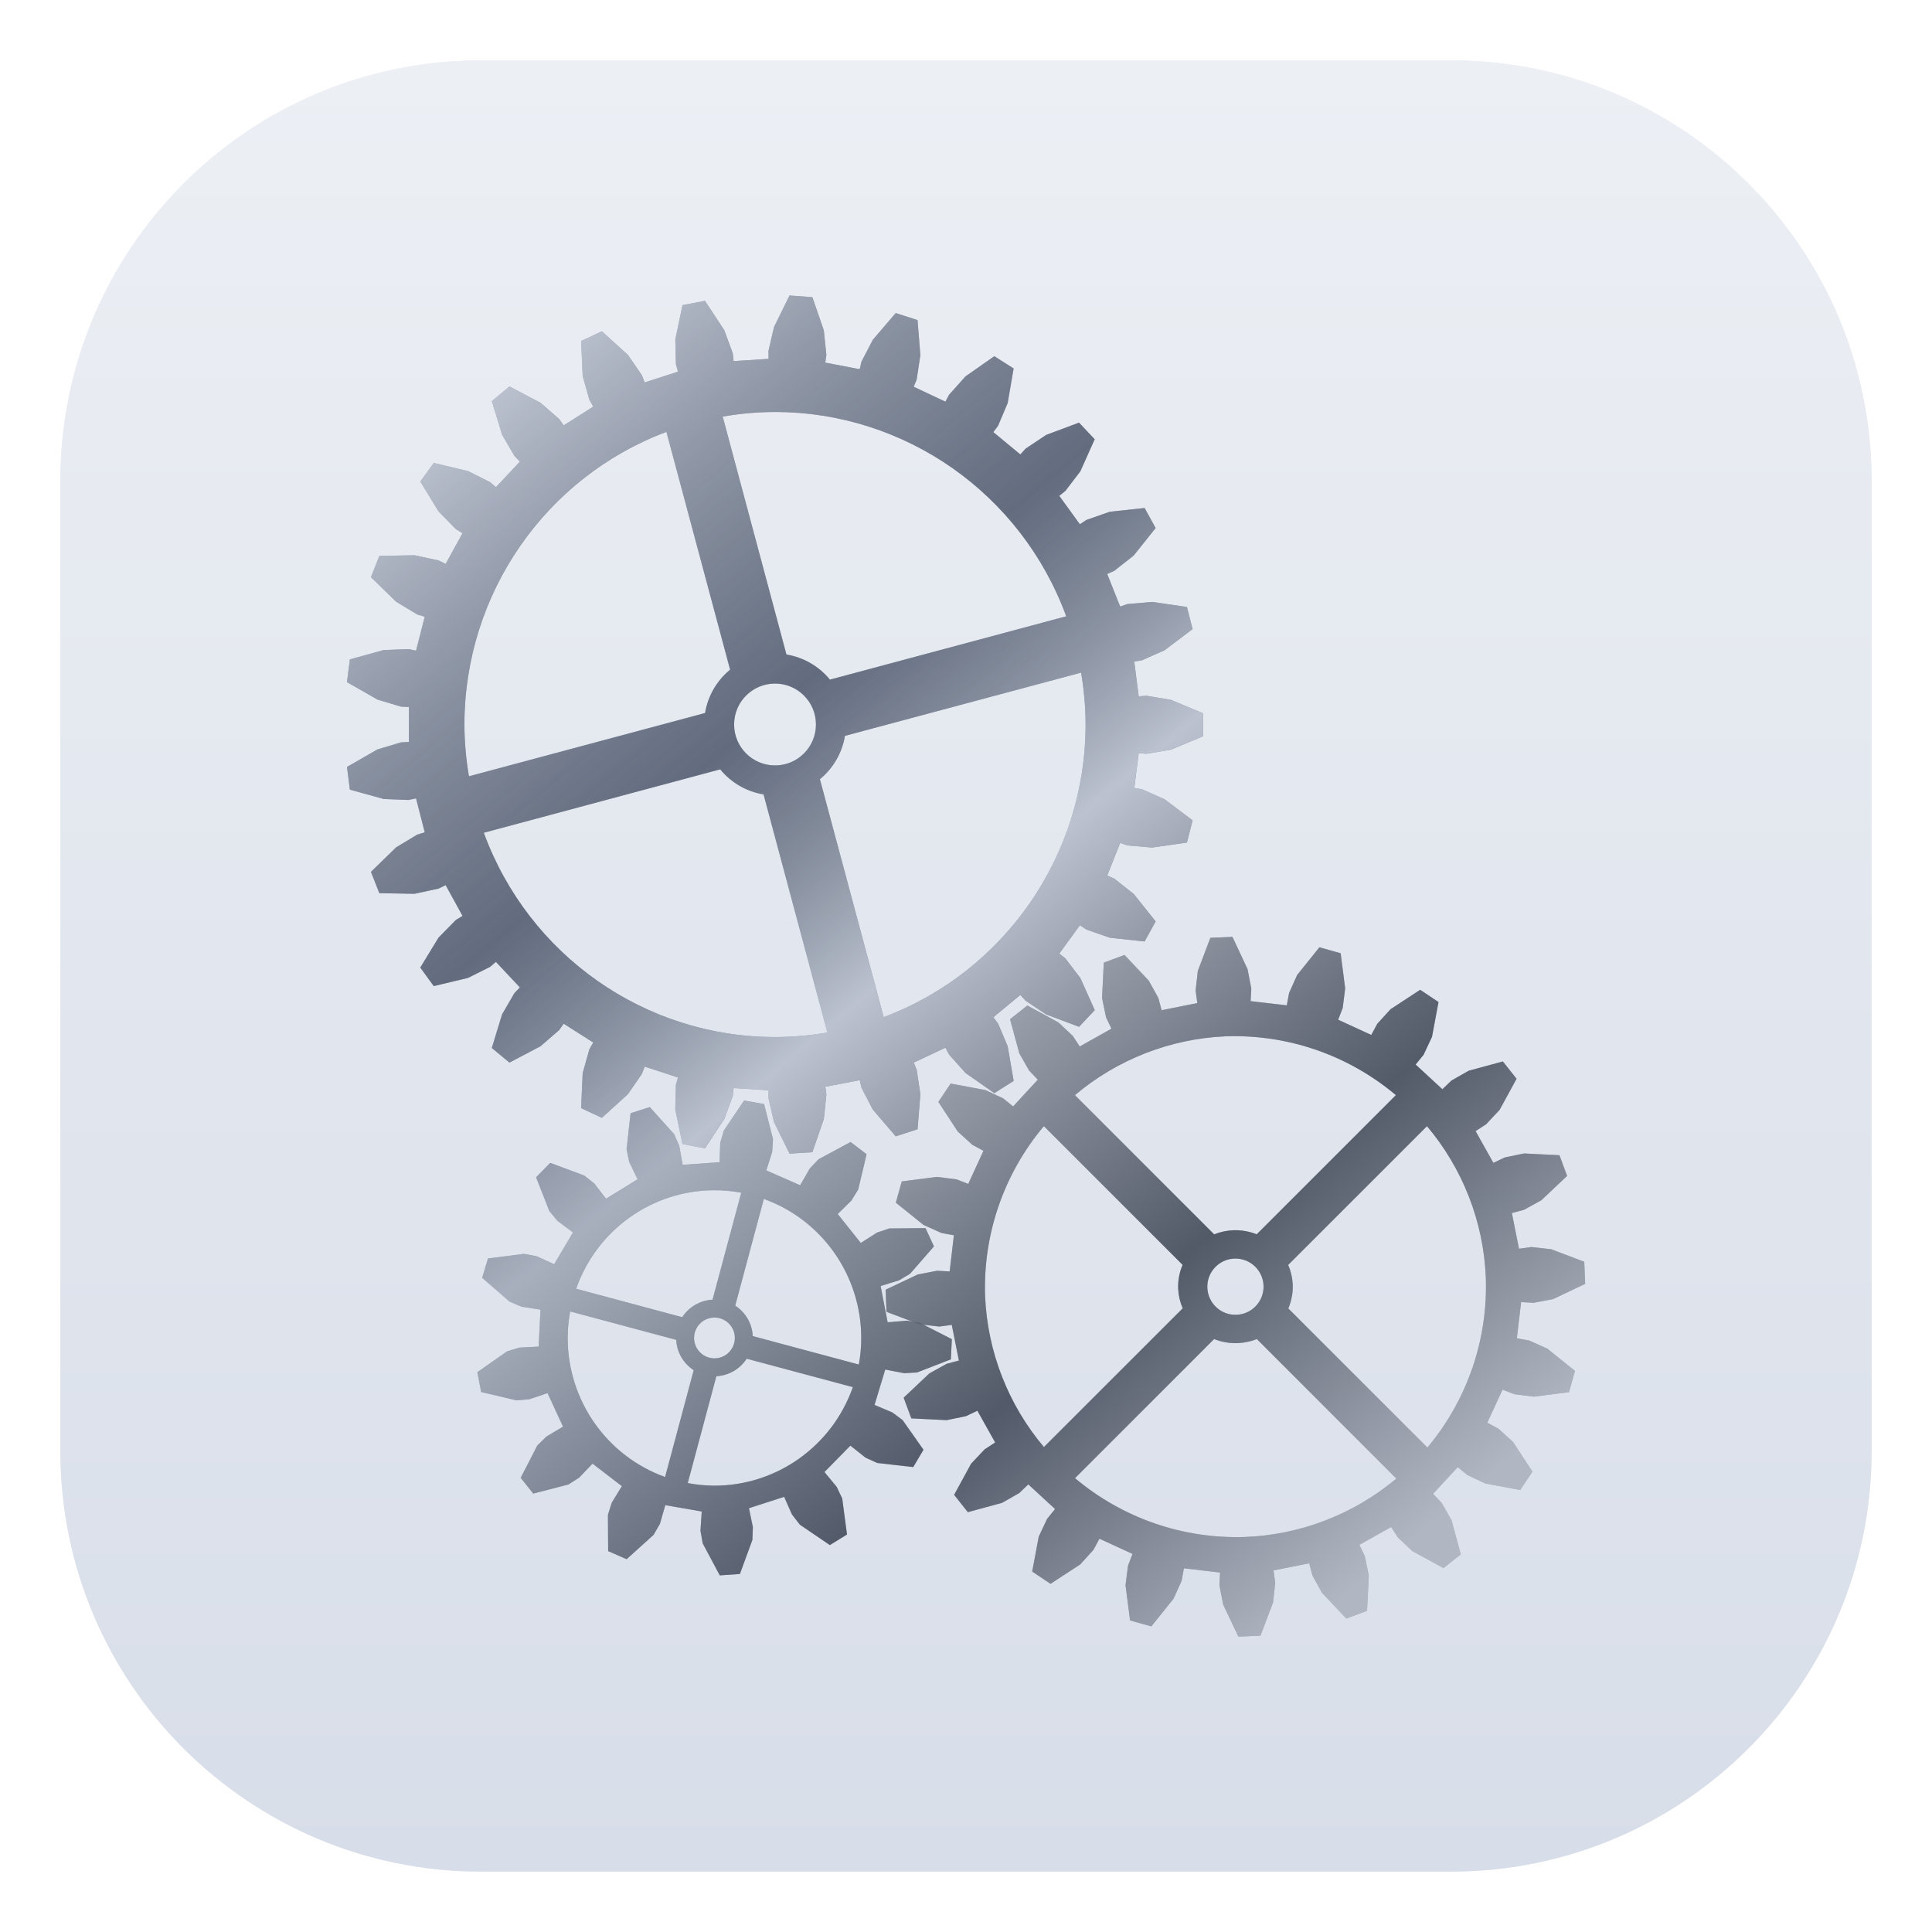
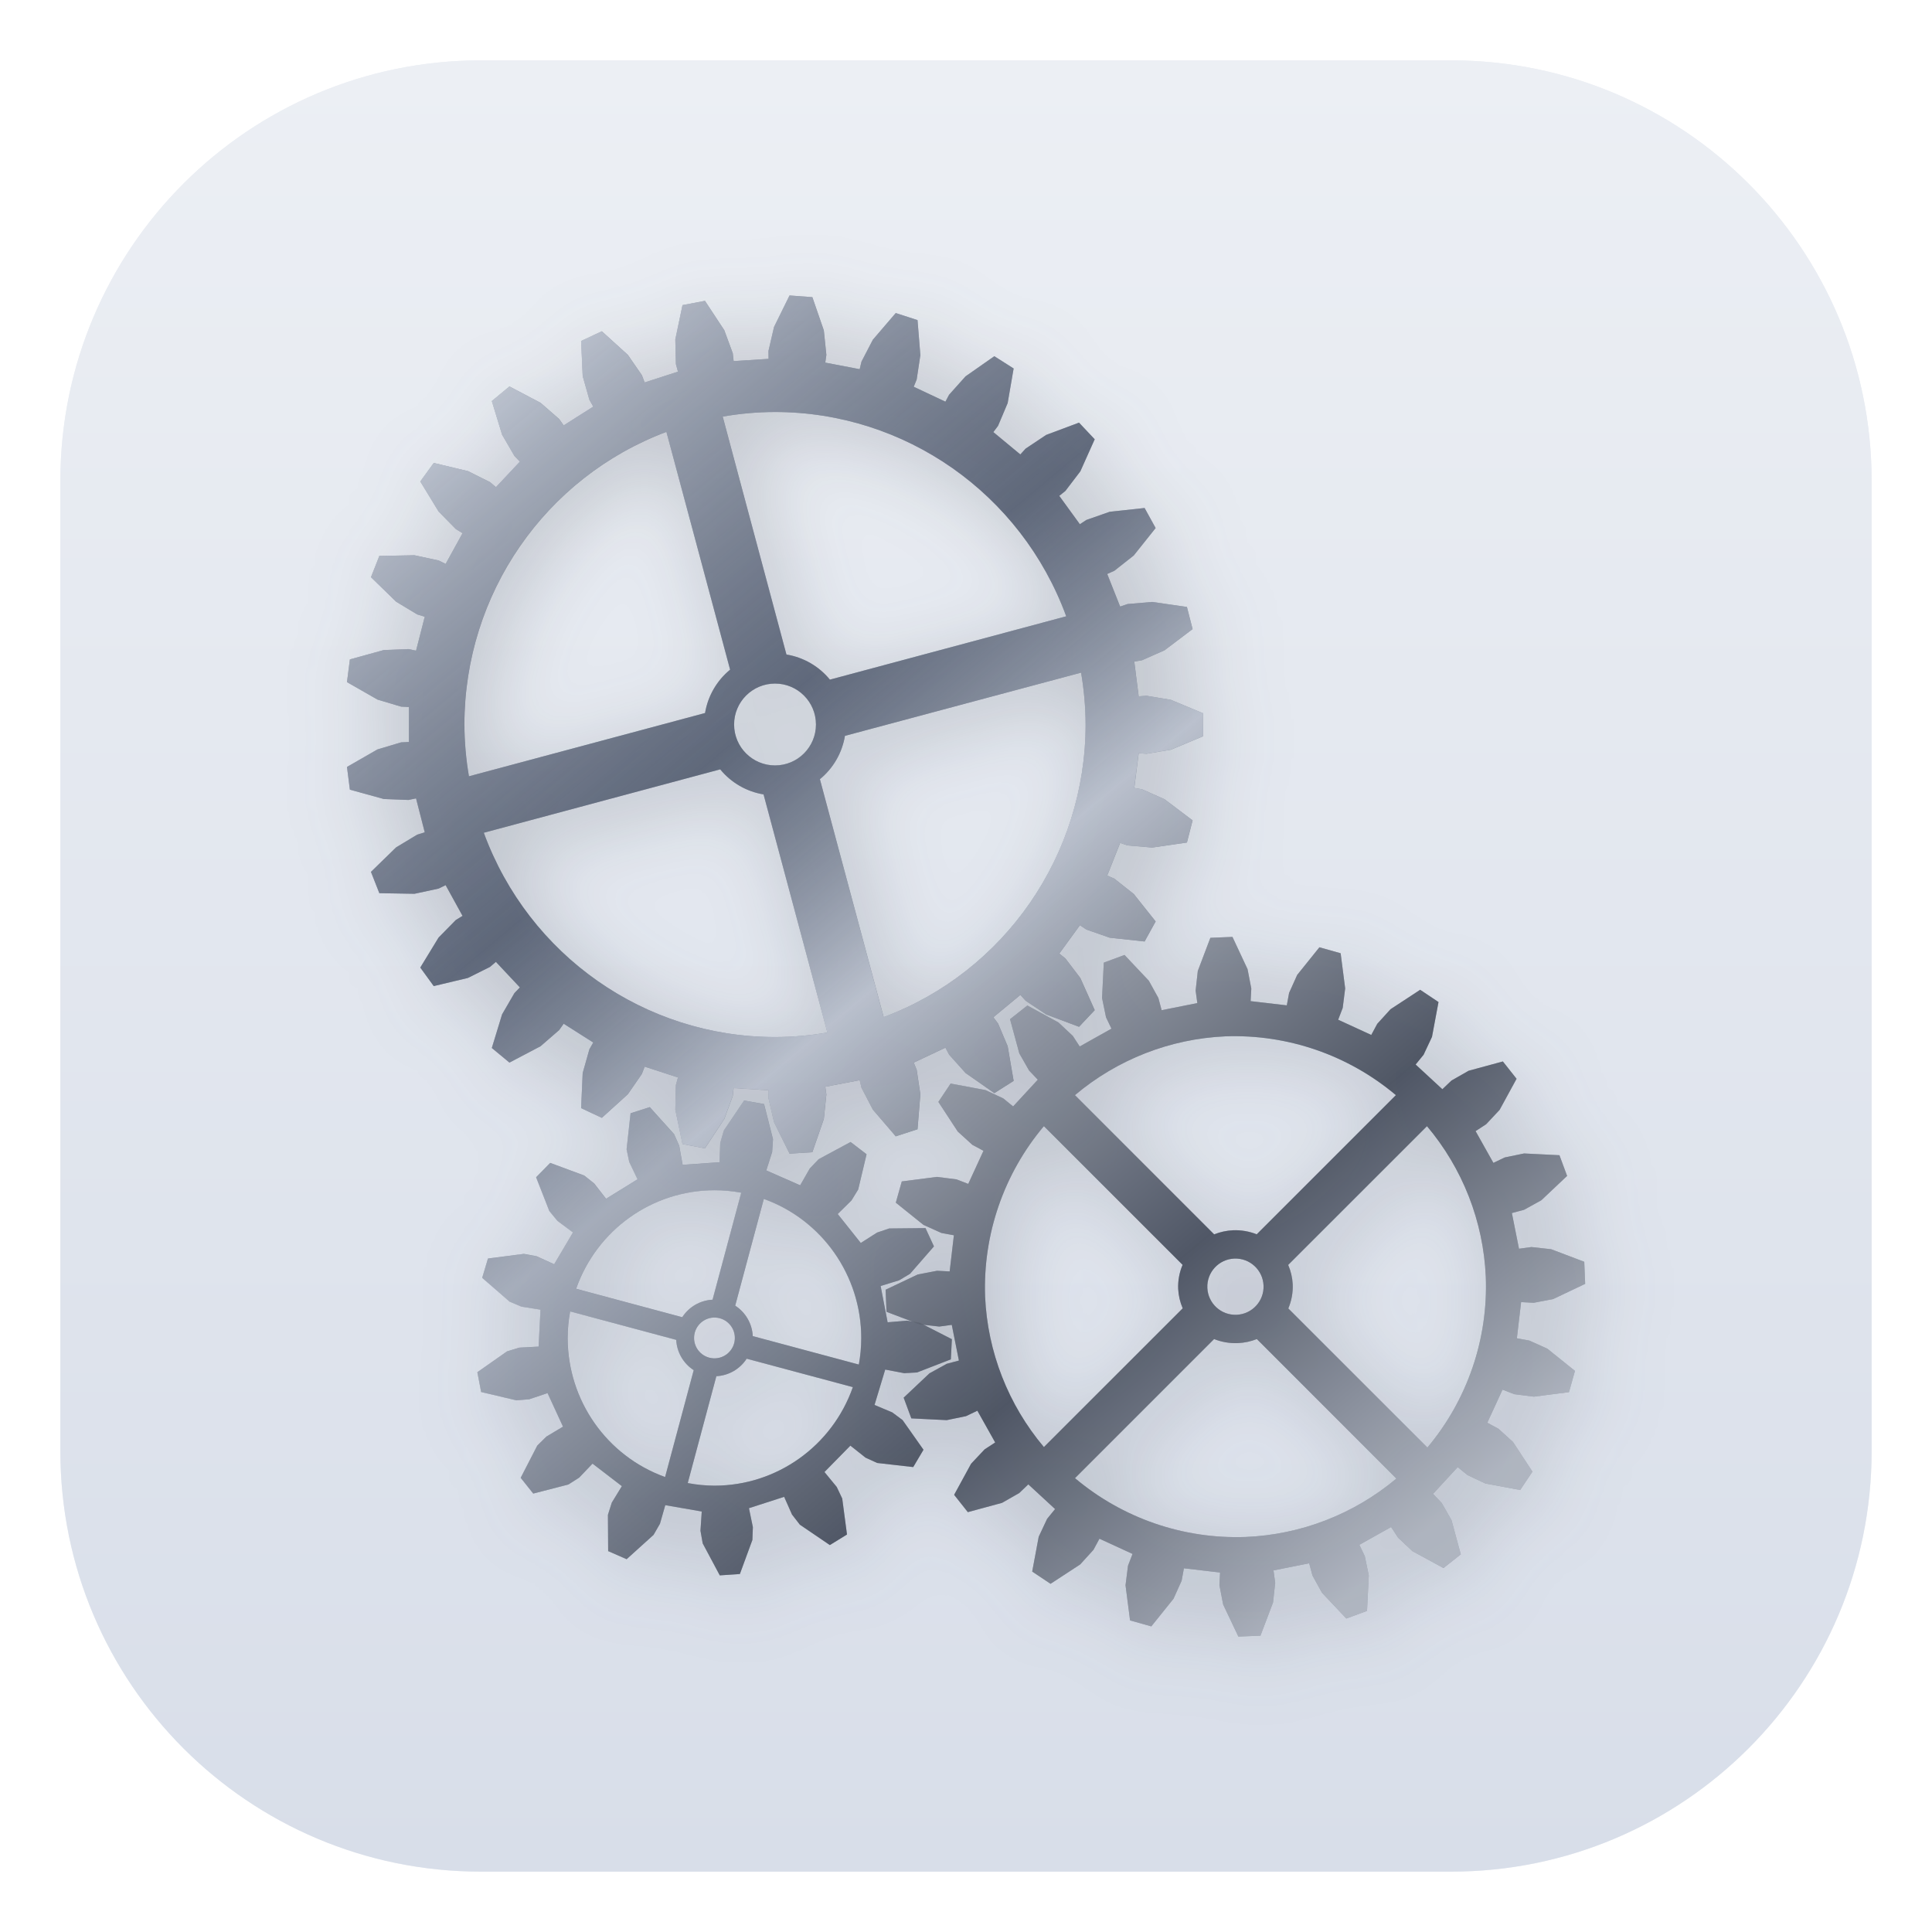
<svg xmlns="http://www.w3.org/2000/svg" xmlns:xlink="http://www.w3.org/1999/xlink" width="32" height="32" version="1.1" viewBox="0 0 32 32">
  <defs>
    <radialGradient id="radialGradient1279-7" cx="16.993" cy="17.403" r="12.416" gradientTransform="matrix(1.0313 0 0 1.0313 -1.4819 -1.6041)" gradientUnits="userSpaceOnUse">
      <stop stop-color="#d8dee9" offset="0" />
      <stop stop-color="#4c566a" stop-opacity=".7" offset=".288" />
      <stop stop-color="#d8dee9" offset=".477" />
      <stop stop-color="#2e3440" offset=".752" />
      <stop stop-color="#d8dee9" offset="1" />
    </radialGradient>
    <linearGradient id="linearGradient1686" x1="15.796" x2="15.796" y1="30.995" y2=".996" gradientUnits="userSpaceOnUse">
      <stop stop-color="#d8dee9" offset="0" />
      <stop stop-color="#eceff4" offset="1" />
    </linearGradient>
    <linearGradient id="linearGradient3950" x1="219.74" x2="408.75" y1="-208.14" y2="18.425" gradientTransform="matrix(.08274 0 0 .08274 18.987 18.751)" gradientUnits="userSpaceOnUse" xlink:href="#radialGradient1279-7" />
    <linearGradient id="linearGradient3952" x1="219.74" x2="408.75" y1="-208.14" y2="18.425" gradientTransform="matrix(.08274 0 0 .08274 18.98 18.737)" gradientUnits="userSpaceOnUse">
      <stop stop-color="#eceff4" offset="0" />
      <stop stop-color="#4c566a" stop-opacity=".6" offset=".288" />
      <stop stop-color="#eceff4" offset=".477" />
      <stop stop-color="#2e3440" offset=".752" />
      <stop stop-color="#eceff4" offset="1" />
    </linearGradient>
    <linearGradient id="linearGradient3954" x1="219.74" x2="408.75" y1="-208.14" y2="18.425" gradientTransform="matrix(.08274 0 0 .08274 18.98 18.737)" gradientUnits="userSpaceOnUse" xlink:href="#radialGradient1279-7" />
+     <filter id="filter910" x="-.078" y="-.072" width="1.156" height="1.144" color-interpolation-filters="sRGB">
+       <feGaussianBlur stdDeviation="0.668" />
+     </filter>
  </defs>
  <rect x="1" y="1" width="30" height="30" rx="6.965" ry="6.965" fill="#eceff4" stroke-width="2.025" />
  <rect x="1" y="1" width="30" height="30" rx="6.965" ry="6.965" fill="url(#linearGradient1686)" stroke-width="2.025" />
+   <g transform="translate(-.27309 .35058)" fill="#2e3440" filter="url(#filter910)" opacity=".25">
+     <path d="m20.92 15.401-0.366 0.015-0.208 0.549-0.036 0.325 0.028 0.207-0.591 0.118-0.054-0.202-0.158-0.286-0.403-0.427-0.343 0.127-0.029 0.586 0.066 0.32 0.09 0.188-0.526 0.295-0.114-0.175-0.238-0.223-0.515-0.281-0.287 0.227 0.154 0.567 0.162 0.284 0.144 0.151-0.409 0.443-0.162-0.132-0.296-0.139-0.577-0.108-0.203 0.304 0.321 0.491 0.242 0.22 0.184 0.099-0.252 0.548-0.195-0.075-0.324-0.041-0.582 0.075-0.099 0.352 0.458 0.368 0.298 0.134 0.206 0.038-0.07 0.599-0.209-0.011-0.321 0.062-0.531 0.252 0.015 0.366 0.549 0.208 0.325 0.036 0.207-0.028 0.118 0.591-0.202 0.054-0.286 0.158-0.427 0.403 0.127 0.343 0.586 0.029 0.32-0.066 0.188-0.09 0.295 0.526-0.175 0.114-0.224 0.238-0.281 0.515 0.227 0.287 0.567-0.154 0.284-0.162 0.151-0.144 0.443 0.409-0.132 0.162-0.139 0.296-0.108 0.577 0.304 0.203 0.491-0.321 0.22-0.242 0.099-0.184 0.548 0.252-0.075 0.195-0.041 0.324 0.075 0.582 0.352 0.099 0.368-0.458 0.134-0.298 0.038-0.206 0.599 0.07-0.011 0.209 0.062 0.321 0.252 0.531 0.366-0.015 0.208-0.549 0.036-0.325-0.028-0.207 0.591-0.118 0.054 0.202 0.158 0.286 0.403 0.427 0.343-0.127 0.029-0.586-0.066-0.32-0.09-0.188 0.526-0.295 0.114 0.175 0.238 0.224 0.515 0.281 0.287-0.227-0.154-0.567-0.162-0.284-0.144-0.151 0.409-0.443 0.162 0.132 0.296 0.139 0.577 0.108 0.203-0.304-0.322-0.491-0.242-0.22-0.184-0.099 0.252-0.548 0.195 0.075 0.324 0.041 0.582-0.075 0.099-0.352-0.458-0.368-0.298-0.134-0.206-0.038 0.07-0.599 0.209 0.011 0.321-0.061 0.531-0.252-0.015-0.366-0.549-0.208-0.325-0.036-0.207 0.028-0.118-0.591 0.202-0.054 0.286-0.158 0.427-0.403-0.127-0.343-0.586-0.029-0.32 0.066-0.188 0.09-0.295-0.526 0.175-0.114 0.223-0.238 0.281-0.515-0.227-0.287-0.567 0.154-0.284 0.162-0.151 0.144-0.443-0.409 0.132-0.162 0.139-0.296 0.108-0.577-0.304-0.203-0.491 0.322-0.22 0.242-0.099 0.184-0.548-0.252 0.075-0.195 0.041-0.324-0.075-0.582-0.352-0.099-0.368 0.458-0.134 0.298-0.038 0.206-0.599-0.07 0.011-0.209-0.062-0.321zm-0.117 1.647a4.15 4.15 0 0 1 2.824 0.974l-2.305 2.305a0.949 0.935 7.9185e-6 0 0-0.391-0.067 0.949 0.935 7.9185e-6 0 0-0.314 0.068l-2.306-2.306a4.15 4.15 0 0 1 2.492-0.974zm-3.006 1.488 2.297 2.297a0.949 0.935 7.9185e-6 0 0-0.073 0.398 0.949 0.935 7.9185e-6 0 0 0.075 0.322l-2.299 2.298a4.15 4.15 0 0 1-0.974-2.492 4.15 4.15 0 0 1 0.974-2.824zm6.345 1.65e-4a4.15 4.15 0 0 1 0.974 2.492 4.15 4.15 0 0 1-0.967 2.831l-2.304-2.304a0.949 0.935 7.9185e-6 0 0 0.073-0.399 0.949 0.935 7.9185e-6 0 0-0.075-0.322zm-3.191 2.193a0.466 0.466 0 0 1 0.484 0.447 0.466 0.466 0 0 1-0.447 0.484 0.466 0.466 0 0 1-0.484-0.447 0.466 0.466 0 0 1 0.447-0.484zm-0.335 1.333a0.949 0.935 7.9185e-6 0 0 0.392 0.067 0.949 0.935 7.9185e-6 0 0 0.316-0.067l2.311 2.311a4.15 4.15 0 0 1-2.499 0.967 4.15 4.15 0 0 1-2.824-0.974z" opacity=".7" />
+     <path d="m12.831 18.111-0.336 0.498-0.059 0.204-0.012 0.32-0.611 0.043-0.056-0.315-0.086-0.194-0.402-0.447-0.318 0.102-0.066 0.597 0.043 0.208 0.138 0.289-0.521 0.322-0.196-0.253-0.166-0.132-0.563-0.209-0.234 0.238 0.219 0.559 0.135 0.164 0.257 0.191-0.312 0.527-0.291-0.133-0.209-0.039-0.596 0.077-0.096 0.32 0.454 0.394 0.196 0.083 0.316 0.05-0.031 0.612-0.32 0.017-0.203 0.062-0.492 0.345 0.063 0.328 0.585 0.138 0.212-0.018 0.303-0.102 0.256 0.556-0.275 0.164-0.151 0.149-0.275 0.534 0.208 0.261 0.582-0.15 0.179-0.114 0.221-0.232 0.486 0.373-0.167 0.273-0.064 0.202 0.004 0.601 0.306 0.134 0.446-0.403 0.106-0.184 0.088-0.308 0.604 0.105-0.021 0.319 0.037 0.209 0.283 0.53 0.333-0.023 0.207-0.564 0.008-0.212-0.065-0.314 0.583-0.188 0.13 0.293 0.13 0.168 0.497 0.338 0.284-0.175-0.079-0.596-0.091-0.192-0.203-0.247 0.429-0.437 0.251 0.199 0.193 0.088 0.597 0.068 0.17-0.287-0.346-0.491-0.17-0.127-0.295-0.124 0.177-0.586 0.315 0.06 0.212-0.012 0.56-0.217 0.017-0.334-0.535-0.274-0.21-0.033-0.319 0.027-0.116-0.601 0.306-0.094 0.182-0.109 0.395-0.453-0.14-0.303-0.601 0.006-0.201 0.068-0.27 0.172-0.382-0.479 0.228-0.225 0.111-0.181 0.139-0.584-0.265-0.203-0.529 0.285-0.147 0.154-0.159 0.278-0.561-0.246 0.097-0.305 0.014-0.212-0.148-0.582zm-0.491 1.486a2.432 2.447 0 0 1 0.444 0.041l-0.475 1.772a0.636 0.636 0 0 0-0.502 0.29l-1.758-0.471a2.432 2.447 0 0 1 2.291-1.632zm0.818 0.144a2.432 2.447 0 0 1 1.614 2.303 2.432 2.447 0 0 1-0.04 0.44l-1.757-0.471a0.636 0.636 0 0 0-0.291-0.504zm-3.209 1.863 1.758 0.471a0.636 0.636 0 0 0 0.29 0.502l-0.474 1.77a2.432 2.447 0 0 1-1.614-2.303 2.432 2.447 0 0 1 0.041-0.44zm2.409 0.102a0.338 0.338 0 0 1 0.32 0.355 0.338 0.338 0 0 1-0.355 0.32 0.338 0.338 0 0 1-0.32-0.355 0.338 0.338 0 0 1 0.355-0.32zm0.516 0.681 1.759 0.471a2.432 2.447 0 0 1-2.292 1.632 2.432 2.447 0 0 1-0.443-0.043l0.474-1.77a0.636 0.636 0 0 0 0.502-0.29z" opacity=".7" />
+     <path d="m13.584 4.777-0.257 0.522-0.092 0.398 0.002 0.13-0.579 0.037-0.014-0.129-0.141-0.383-0.32-0.486-0.372 0.071-0.119 0.569 0.01 0.408 0.034 0.125-0.552 0.179-0.046-0.121-0.232-0.336-0.431-0.391-0.343 0.161 0.026 0.581 0.111 0.393 0.064 0.113-0.49 0.311-0.075-0.106-0.308-0.268-0.515-0.271-0.292 0.242 0.17 0.557 0.205 0.353 0.09 0.093-0.397 0.423-0.099-0.084-0.365-0.182-0.566-0.135-0.223 0.307 0.303 0.497 0.286 0.291 0.111 0.068-0.28 0.509-0.117-0.057-0.399-0.086-0.582 0.011-0.139 0.352 0.417 0.406 0.35 0.211 0.124 0.038-0.144 0.562-0.127-0.026-0.408 0.016-0.561 0.155-0.048 0.376 0.505 0.289 0.391 0.117 0.13 0.006v0.58l-0.13 0.006-0.391 0.117-0.505 0.29 0.048 0.376 0.561 0.155 0.408 0.016 0.127-0.026 0.144 0.562-0.124 0.038-0.35 0.211-0.417 0.406 0.139 0.353 0.582 0.01 0.399-0.086 0.117-0.057 0.28 0.509-0.111 0.068-0.286 0.291-0.303 0.497 0.223 0.307 0.566-0.135 0.365-0.182 0.099-0.084 0.397 0.423-0.09 0.093-0.205 0.353-0.17 0.557 0.292 0.242 0.515-0.271 0.308-0.267 0.075-0.106 0.49 0.311-0.064 0.113-0.111 0.393-0.026 0.581 0.343 0.161 0.431-0.391 0.232-0.336 0.046-0.121 0.552 0.179-0.034 0.125-0.01 0.408 0.119 0.57 0.372 0.071 0.32-0.486 0.141-0.383 0.014-0.129 0.579 0.036-0.002 0.13 0.092 0.398 0.257 0.522 0.378-0.024 0.19-0.55 0.042-0.406-0.018-0.128 0.57-0.109 0.03 0.126 0.188 0.362 0.379 0.442 0.361-0.117 0.047-0.58-0.061-0.404-0.049-0.12 0.525-0.247 0.061 0.115 0.272 0.304 0.477 0.334 0.32-0.203-0.099-0.574-0.159-0.376-0.078-0.104 0.447-0.37 0.087 0.096 0.34 0.227 0.545 0.205 0.26-0.276-0.238-0.531-0.248-0.325-0.101-0.081 0.341-0.469 0.108 0.071 0.385 0.135 0.579 0.063 0.183-0.332-0.363-0.455-0.321-0.253-0.118-0.053 0.214-0.54 0.123 0.042 0.407 0.035 0.576-0.083 0.094-0.367-0.465-0.35-0.373-0.165-0.128-0.022 0.073-0.576 0.129 0.01 0.403-0.067 0.537-0.224v-0.379l-0.537-0.224-0.403-0.067-0.129 0.01-0.073-0.576 0.128-0.022 0.373-0.165 0.465-0.351-0.094-0.367-0.576-0.083-0.407 0.035-0.123 0.042-0.214-0.54 0.118-0.053 0.321-0.253 0.363-0.455-0.183-0.332-0.579 0.063-0.385 0.135-0.108 0.071-0.341-0.47 0.101-0.081 0.248-0.325 0.238-0.531-0.26-0.276-0.545 0.204-0.34 0.227-0.087 0.096-0.447-0.37 0.078-0.104 0.159-0.376 0.099-0.574-0.32-0.203-0.477 0.334-0.272 0.304-0.061 0.115-0.525-0.247 0.049-0.12 0.061-0.404-0.047-0.58-0.361-0.117-0.379 0.442-0.188 0.362-0.03 0.126-0.57-0.109 0.018-0.128-0.042-0.406-0.19-0.55zm-0.241 1.93a5.144 5.176 0 0 1 4.824 3.384l-3.914 1.049a1.175 1.175 0 0 0-0.72-0.416l-1.056-3.941a5.144 5.176 0 0 1 0.867-0.076zm-1.798 0.33 1.055 3.938a1.175 1.175 0 0 0-0.415 0.718l-3.911 1.048a5.144 5.176 0 0 1-0.075-0.859 5.144 5.176 0 0 1 3.346-4.846zm6.868 3.987a5.144 5.176 0 0 1 0.075 0.858 5.144 5.176 0 0 1-3.345 4.848l-1.056-3.941a1.175 1.175 0 0 0 0.415-0.718zm-5.069 0.181a0.678 0.678 0 0 1 0.678 0.678 0.678 0.678 0 0 1-0.678 0.678 0.678 0.678 0 0 1-0.678-0.678 0.678 0.678 0 0 1 0.678-0.678zm-0.908 1.421a1.175 1.175 0 0 0 0.718 0.415l1.057 3.944a5.144 5.176 0 0 1-0.867 0.075 5.144 5.176 0 0 1-4.824-3.384z" opacity=".7" />
+     <g transform="translate(-28.942,5.1878)">
+       <path d="m42.525-0.411-0.257 0.522-0.092 0.398 0.002 0.13-0.579 0.037-0.014-0.129-0.141-0.383-0.32-0.486-0.372 0.071-0.119 0.569 0.01 0.408 0.034 0.125-0.552 0.179-0.046-0.121-0.232-0.336-0.431-0.391-0.343 0.161 0.026 0.581 0.111 0.393 0.064 0.113-0.49 0.311-0.075-0.106-0.308-0.268-0.515-0.271-0.292 0.242 0.17 0.557 0.205 0.353 0.09 0.093-0.397 0.423-0.099-0.084-0.365-0.182-0.566-0.135-0.223 0.307 0.303 0.497 0.286 0.291 0.111 0.068-0.28 0.509-0.117-0.057-0.399-0.086-0.582 0.011-0.139 0.352 0.417 0.406 0.35 0.211 0.124 0.038-0.144 0.562-0.127-0.026-0.408 0.016-0.561 0.155-0.048 0.376 0.505 0.289 0.391 0.117 0.13 0.006v0.58l-0.13 0.006-0.391 0.117-0.505 0.29 0.048 0.376 0.561 0.155 0.408 0.016 0.127-0.026 0.144 0.562-0.124 0.038-0.35 0.211-0.417 0.406 0.139 0.353 0.582 0.01 0.399-0.086 0.117-0.057 0.28 0.509-0.111 0.068-0.286 0.291-0.303 0.497 0.223 0.307 0.566-0.135 0.365-0.182 0.099-0.084 0.397 0.423-0.09 0.093-0.205 0.353-0.17 0.557 0.292 0.242 0.515-0.271 0.308-0.267 0.075-0.106 0.49 0.311-0.064 0.113-0.111 0.393-0.026 0.581 0.343 0.161 0.431-0.391 0.232-0.336 0.046-0.121 0.552 0.179-0.034 0.125-0.01 0.408 0.119 0.57 0.372 0.071 0.32-0.486 0.141-0.383 0.014-0.129 0.579 0.036-0.002 0.13 0.092 0.398 0.257 0.522 0.378-0.024 0.19-0.55 0.042-0.406-0.018-0.128 0.57-0.109 0.03 0.126 0.188 0.362 0.379 0.442 0.361-0.117 0.047-0.58-0.061-0.404-0.049-0.12 0.525-0.247 0.061 0.115 0.272 0.304 0.477 0.334 0.32-0.203-0.099-0.574-0.159-0.376-0.078-0.104 0.447-0.37 0.087 0.096 0.34 0.227 0.545 0.205 0.26-0.276-0.238-0.531-0.248-0.325-0.101-0.081 0.341-0.469 0.108 0.071 0.385 0.135 0.579 0.063 0.183-0.332-0.363-0.455-0.321-0.253-0.118-0.053 0.214-0.54 0.123 0.042 0.407 0.035 0.576-0.083 0.094-0.367-0.465-0.35-0.373-0.165-0.128-0.022 0.073-0.576 0.129 0.01 0.403-0.067 0.537-0.224v-0.379l-0.537-0.224-0.403-0.067-0.129 0.01-0.073-0.576 0.128-0.022 0.373-0.165 0.465-0.351-0.094-0.367-0.576-0.083-0.407 0.035-0.123 0.042-0.214-0.54 0.118-0.053 0.321-0.253 0.363-0.455-0.183-0.332-0.579 0.063-0.385 0.135-0.108 0.071-0.341-0.47 0.101-0.081 0.248-0.325 0.238-0.531-0.26-0.276-0.545 0.204-0.34 0.227-0.087 0.096-0.447-0.37 0.078-0.104 0.159-0.376 0.099-0.574-0.32-0.203-0.477 0.334-0.272 0.304-0.061 0.115-0.525-0.247 0.049-0.12 0.061-0.404-0.047-0.58-0.361-0.117-0.379 0.442-0.188 0.362-0.03 0.126-0.57-0.109 0.018-0.128-0.042-0.406-0.19-0.55zm-0.241 1.93a5.144 5.176 0 0 1 4.824 3.384l-3.914 1.049a1.175 1.175 0 0 0-0.72-0.416l-1.056-3.941a5.144 5.176 0 0 1 0.867-0.076zm-1.798 0.33 1.055 3.938a1.175 1.175 0 0 0-0.415 0.718l-3.911 1.048a5.144 5.176 0 0 1-0.075-0.859 5.144 5.176 0 0 1 3.346-4.846zm6.868 3.987a5.144 5.176 0 0 1 0.075 0.858 5.144 5.176 0 0 1-3.345 4.848l-1.056-3.941a1.175 1.175 0 0 0 0.415-0.718zm-5.069 0.181a0.678 0.678 0 0 1 0.678 0.678 0.678 0.678 0 0 1-0.678 0.678 0.678 0.678 0 0 1-0.678-0.678 0.678 0.678 0 0 1 0.678-0.678zm-0.908 1.421a1.175 1.175 0 0 0 0.718 0.415l1.057 3.944a5.144 5.176 0 0 1-0.867 0.075 5.144 5.176 0 0 1-4.824-3.384z" opacity=".7" />
+       <path d="m49.862 10.213-0.366 0.015-0.208 0.549-0.036 0.325 0.028 0.207-0.591 0.118-0.054-0.202-0.158-0.286-0.403-0.427-0.343 0.127-0.029 0.586 0.066 0.32 0.09 0.188-0.526 0.295-0.114-0.175-0.238-0.223-0.515-0.281-0.287 0.227 0.154 0.567 0.162 0.284 0.144 0.151-0.409 0.443-0.162-0.132-0.296-0.139-0.577-0.108-0.203 0.304 0.321 0.491 0.242 0.22 0.184 0.099-0.252 0.548-0.195-0.075-0.324-0.041-0.582 0.075-0.099 0.352 0.458 0.368 0.298 0.134 0.206 0.038-0.07 0.599-0.209-0.011-0.321 0.062-0.531 0.252 0.015 0.366 0.549 0.208 0.325 0.036 0.207-0.028 0.118 0.591-0.202 0.054-0.286 0.158-0.427 0.403 0.127 0.343 0.586 0.029 0.32-0.066 0.188-0.09 0.295 0.526-0.175 0.114-0.224 0.238-0.281 0.515 0.227 0.287 0.567-0.154 0.284-0.162 0.151-0.144 0.443 0.409-0.132 0.162-0.139 0.296-0.108 0.577 0.304 0.203 0.491-0.321 0.22-0.242 0.099-0.184 0.548 0.252-0.075 0.195-0.041 0.324 0.075 0.582 0.352 0.099 0.368-0.458 0.134-0.298 0.038-0.206 0.599 0.07-0.011 0.209 0.062 0.321 0.252 0.531 0.366-0.015 0.208-0.549 0.036-0.325-0.028-0.207 0.591-0.118 0.054 0.202 0.158 0.286 0.403 0.427 0.343-0.127 0.029-0.586-0.066-0.32-0.09-0.188 0.526-0.295 0.114 0.175 0.238 0.224 0.515 0.281 0.287-0.227-0.154-0.567-0.162-0.284-0.144-0.151 0.409-0.443 0.162 0.132 0.296 0.139 0.577 0.108 0.203-0.304-0.322-0.491-0.242-0.22-0.184-0.099 0.252-0.548 0.195 0.075 0.324 0.041 0.582-0.075 0.099-0.352-0.458-0.368-0.298-0.134-0.206-0.038 0.07-0.599 0.209 0.011 0.321-0.061 0.531-0.252-0.015-0.366-0.549-0.208-0.325-0.036-0.207 0.028-0.118-0.591 0.202-0.054 0.286-0.158 0.427-0.403-0.127-0.343-0.586-0.029-0.32 0.066-0.188 0.09-0.295-0.526 0.175-0.114 0.223-0.238 0.281-0.515-0.227-0.287-0.567 0.154-0.284 0.162-0.151 0.144-0.443-0.409 0.132-0.162 0.139-0.296 0.108-0.577-0.304-0.203-0.491 0.322-0.22 0.242-0.099 0.184-0.548-0.252 0.075-0.195 0.041-0.324-0.075-0.582-0.352-0.099-0.368 0.458-0.134 0.298-0.038 0.206-0.599-0.07 0.011-0.209-0.062-0.321zm-0.117 1.647a4.15 4.15 0 0 1 2.824 0.974l-2.305 2.305a0.949 0.935 7.9185e-6 0 0-0.391-0.067 0.949 0.935 7.9185e-6 0 0-0.314 0.068l-2.306-2.306a4.15 4.15 0 0 1 2.492-0.974zm-3.006 1.488 2.297 2.297a0.949 0.935 7.9185e-6 0 0-0.073 0.398 0.949 0.935 7.9185e-6 0 0 0.075 0.322l-2.299 2.298a4.15 4.15 0 0 1-0.974-2.492 4.15 4.15 0 0 1 0.974-2.824zm6.345 1.65e-4a4.15 4.15 0 0 1 0.974 2.492 4.15 4.15 0 0 1-0.967 2.831l-2.304-2.304a0.949 0.935 7.9185e-6 0 0 0.073-0.399 0.949 0.935 7.9185e-6 0 0-0.075-0.322zm-3.191 2.193a0.466 0.466 0 0 1 0.484 0.447 0.466 0.466 0 0 1-0.447 0.484 0.466 0.466 0 0 1-0.484-0.447 0.466 0.466 0 0 1 0.447-0.484zm-0.335 1.333a0.949 0.935 7.9185e-6 0 0 0.392 0.067 0.949 0.935 7.9185e-6 0 0 0.316-0.067l2.311 2.311a4.15 4.15 0 0 1-2.499 0.967 4.15 4.15 0 0 1-2.824-0.974z" opacity=".5" />
+       <path d="m41.772 12.924-0.336 0.498-0.059 0.204-0.012 0.32-0.611 0.043-0.056-0.315-0.086-0.194-0.402-0.447-0.318 0.102-0.066 0.597 0.043 0.208 0.138 0.289-0.521 0.322-0.196-0.253-0.166-0.132-0.563-0.209-0.234 0.238 0.219 0.559 0.135 0.164 0.257 0.191-0.312 0.527-0.291-0.133-0.209-0.039-0.596 0.077-0.096 0.32 0.454 0.394 0.196 0.083 0.316 0.05-0.031 0.612-0.32 0.017-0.203 0.062-0.492 0.345 0.063 0.328 0.585 0.138 0.212-0.018 0.303-0.102 0.256 0.556-0.275 0.164-0.151 0.149-0.275 0.534 0.208 0.261 0.582-0.15 0.179-0.114 0.221-0.232 0.486 0.373-0.167 0.273-0.064 0.202 0.004 0.601 0.306 0.134 0.446-0.403 0.106-0.184 0.088-0.308 0.604 0.105-0.021 0.319 0.037 0.209 0.283 0.53 0.333-0.023 0.207-0.564 0.008-0.212-0.065-0.314 0.583-0.188 0.13 0.293 0.13 0.168 0.497 0.338 0.284-0.175-0.079-0.596-0.091-0.192-0.203-0.247 0.429-0.437 0.251 0.199 0.193 0.088 0.597 0.068 0.17-0.287-0.346-0.491-0.17-0.127-0.295-0.124 0.177-0.586 0.315 0.06 0.212-0.012 0.56-0.217 0.017-0.334-0.535-0.274-0.21-0.033-0.319 0.027-0.116-0.601 0.306-0.094 0.182-0.109 0.395-0.453-0.14-0.303-0.601 0.006-0.201 0.068-0.27 0.172-0.382-0.479 0.228-0.225 0.111-0.181 0.139-0.584-0.265-0.203-0.529 0.285-0.147 0.154-0.159 0.278-0.561-0.246 0.097-0.305 0.014-0.212-0.148-0.582zm-0.491 1.486a2.432 2.447 0 0 1 0.444 0.041l-0.475 1.772a0.636 0.636 0 0 0-0.502 0.29l-1.758-0.471a2.432 2.447 0 0 1 2.291-1.632zm0.818 0.144a2.432 2.447 0 0 1 1.614 2.303 2.432 2.447 0 0 1-0.04 0.44l-1.757-0.471a0.636 0.636 0 0 0-0.291-0.504zm-3.209 1.863 1.758 0.471a0.636 0.636 0 0 0 0.29 0.502l-0.474 1.77a2.432 2.447 0 0 1-1.614-2.303 2.432 2.447 0 0 1 0.041-0.44zm2.409 0.102a0.338 0.338 0 0 1 0.32 0.355 0.338 0.338 0 0 1-0.355 0.32 0.338 0.338 0 0 1-0.32-0.355 0.338 0.338 0 0 1 0.355-0.32zm0.516 0.681 1.759 0.471a2.432 2.447 0 0 1-2.292 1.632 2.432 2.447 0 0 1-0.443-0.043l0.474-1.77a0.636 0.636 0 0 0 0.502-0.29z" opacity=".5" />
+     </g>
+   </g>
  <g transform="translate(-.50667 .117)">
    <g fill="#4c566a">
      <path d="m20.92 15.401-0.366 0.015-0.208 0.549-0.036 0.325 0.028 0.207-0.591 0.118-0.054-0.202-0.158-0.286-0.403-0.427-0.343 0.127-0.029 0.586 0.066 0.32 0.09 0.188-0.526 0.295-0.114-0.175-0.238-0.223-0.515-0.281-0.287 0.227 0.154 0.567 0.162 0.284 0.144 0.151-0.409 0.443-0.162-0.132-0.296-0.139-0.577-0.108-0.203 0.304 0.321 0.491 0.242 0.22 0.184 0.099-0.252 0.548-0.195-0.075-0.324-0.041-0.582 0.075-0.099 0.352 0.458 0.368 0.298 0.134 0.206 0.038-0.07 0.599-0.209-0.011-0.321 0.062-0.531 0.252 0.015 0.366 0.549 0.208 0.325 0.036 0.207-0.028 0.118 0.591-0.202 0.054-0.286 0.158-0.427 0.403 0.127 0.343 0.586 0.029 0.32-0.066 0.188-0.09 0.295 0.526-0.175 0.114-0.224 0.238-0.281 0.515 0.227 0.287 0.567-0.154 0.284-0.162 0.151-0.144 0.443 0.409-0.132 0.162-0.139 0.296-0.108 0.577 0.304 0.203 0.491-0.321 0.22-0.242 0.099-0.184 0.548 0.252-0.075 0.195-0.041 0.324 0.075 0.582 0.352 0.099 0.368-0.458 0.134-0.298 0.038-0.206 0.599 0.07-0.011 0.209 0.062 0.321 0.252 0.531 0.366-0.015 0.208-0.549 0.036-0.325-0.028-0.207 0.591-0.118 0.054 0.202 0.158 0.286 0.403 0.427 0.343-0.127 0.029-0.586-0.066-0.32-0.09-0.188 0.526-0.295 0.114 0.175 0.238 0.224 0.515 0.281 0.287-0.227-0.154-0.567-0.162-0.284-0.144-0.151 0.409-0.443 0.162 0.132 0.296 0.139 0.577 0.108 0.203-0.304-0.322-0.491-0.242-0.22-0.184-0.099 0.252-0.548 0.195 0.075 0.324 0.041 0.582-0.075 0.099-0.352-0.458-0.368-0.298-0.134-0.206-0.038 0.07-0.599 0.209 0.011 0.321-0.061 0.531-0.252-0.015-0.366-0.549-0.208-0.325-0.036-0.207 0.028-0.118-0.591 0.202-0.054 0.286-0.158 0.427-0.403-0.127-0.343-0.586-0.029-0.32 0.066-0.188 0.09-0.295-0.526 0.175-0.114 0.223-0.238 0.281-0.515-0.227-0.287-0.567 0.154-0.284 0.162-0.151 0.144-0.443-0.409 0.132-0.162 0.139-0.296 0.108-0.577-0.304-0.203-0.491 0.322-0.22 0.242-0.099 0.184-0.548-0.252 0.075-0.195 0.041-0.324-0.075-0.582-0.352-0.099-0.368 0.458-0.134 0.298-0.038 0.206-0.599-0.07 0.011-0.209-0.062-0.321zm-0.117 1.647a4.15 4.15 0 0 1 2.824 0.974l-2.305 2.305a0.949 0.935 7.9185e-6 0 0-0.391-0.067 0.949 0.935 7.9185e-6 0 0-0.314 0.068l-2.306-2.306a4.15 4.15 0 0 1 2.492-0.974zm-3.006 1.488 2.297 2.297a0.949 0.935 7.9185e-6 0 0-0.073 0.398 0.949 0.935 7.9185e-6 0 0 0.075 0.322l-2.299 2.298a4.15 4.15 0 0 1-0.974-2.492 4.15 4.15 0 0 1 0.974-2.824zm6.345 1.65e-4a4.15 4.15 0 0 1 0.974 2.492 4.15 4.15 0 0 1-0.967 2.831l-2.304-2.304a0.949 0.935 7.9185e-6 0 0 0.073-0.399 0.949 0.935 7.9185e-6 0 0-0.075-0.322zm-3.191 2.193a0.466 0.466 0 0 1 0.484 0.447 0.466 0.466 0 0 1-0.447 0.484 0.466 0.466 0 0 1-0.484-0.447 0.466 0.466 0 0 1 0.447-0.484zm-0.335 1.333a0.949 0.935 7.9185e-6 0 0 0.392 0.067 0.949 0.935 7.9185e-6 0 0 0.316-0.067l2.311 2.311a4.15 4.15 0 0 1-2.499 0.967 4.15 4.15 0 0 1-2.824-0.974z" opacity=".7" />
      <path d="m12.831 18.111-0.336 0.498-0.059 0.204-0.012 0.32-0.611 0.043-0.056-0.315-0.086-0.194-0.402-0.447-0.318 0.102-0.066 0.597 0.043 0.208 0.138 0.289-0.521 0.322-0.196-0.253-0.166-0.132-0.563-0.209-0.234 0.238 0.219 0.559 0.135 0.164 0.257 0.191-0.312 0.527-0.291-0.133-0.209-0.039-0.596 0.077-0.096 0.32 0.454 0.394 0.196 0.083 0.316 0.05-0.031 0.612-0.32 0.017-0.203 0.062-0.492 0.345 0.063 0.328 0.585 0.138 0.212-0.018 0.303-0.102 0.256 0.556-0.275 0.164-0.151 0.149-0.275 0.534 0.208 0.261 0.582-0.15 0.179-0.114 0.221-0.232 0.486 0.373-0.167 0.273-0.064 0.202 0.004 0.601 0.306 0.134 0.446-0.403 0.106-0.184 0.088-0.308 0.604 0.105-0.021 0.319 0.037 0.209 0.283 0.53 0.333-0.023 0.207-0.564 0.008-0.212-0.065-0.314 0.583-0.188 0.13 0.293 0.13 0.168 0.497 0.338 0.284-0.175-0.079-0.596-0.091-0.192-0.203-0.247 0.429-0.437 0.251 0.199 0.193 0.088 0.597 0.068 0.17-0.287-0.346-0.491-0.17-0.127-0.295-0.124 0.177-0.586 0.315 0.06 0.212-0.012 0.56-0.217 0.017-0.334-0.535-0.274-0.21-0.033-0.319 0.027-0.116-0.601 0.306-0.094 0.182-0.109 0.395-0.453-0.14-0.303-0.601 0.006-0.201 0.068-0.27 0.172-0.382-0.479 0.228-0.225 0.111-0.181 0.139-0.584-0.265-0.203-0.529 0.285-0.147 0.154-0.159 0.278-0.561-0.246 0.097-0.305 0.014-0.212-0.148-0.582zm-0.491 1.486a2.432 2.447 0 0 1 0.444 0.041l-0.475 1.772a0.636 0.636 0 0 0-0.502 0.29l-1.758-0.471a2.432 2.447 0 0 1 2.291-1.632zm0.818 0.144a2.432 2.447 0 0 1 1.614 2.303 2.432 2.447 0 0 1-0.04 0.44l-1.757-0.471a0.636 0.636 0 0 0-0.291-0.504zm-3.209 1.863 1.758 0.471a0.636 0.636 0 0 0 0.29 0.502l-0.474 1.77a2.432 2.447 0 0 1-1.614-2.303 2.432 2.447 0 0 1 0.041-0.44zm2.409 0.102a0.338 0.338 0 0 1 0.32 0.355 0.338 0.338 0 0 1-0.355 0.32 0.338 0.338 0 0 1-0.32-0.355 0.338 0.338 0 0 1 0.355-0.32zm0.516 0.681 1.759 0.471a2.432 2.447 0 0 1-2.292 1.632 2.432 2.447 0 0 1-0.443-0.043l0.474-1.77a0.636 0.636 0 0 0 0.502-0.29z" opacity=".7" />
      <path d="m13.584 4.777-0.257 0.522-0.092 0.398 0.002 0.13-0.579 0.037-0.014-0.129-0.141-0.383-0.32-0.486-0.372 0.071-0.119 0.569 0.01 0.408 0.034 0.125-0.552 0.179-0.046-0.121-0.232-0.336-0.431-0.391-0.343 0.161 0.026 0.581 0.111 0.393 0.064 0.113-0.49 0.311-0.075-0.106-0.308-0.268-0.515-0.271-0.292 0.242 0.17 0.557 0.205 0.353 0.09 0.093-0.397 0.423-0.099-0.084-0.365-0.182-0.566-0.135-0.223 0.307 0.303 0.497 0.286 0.291 0.111 0.068-0.28 0.509-0.117-0.057-0.399-0.086-0.582 0.011-0.139 0.352 0.417 0.406 0.35 0.211 0.124 0.038-0.144 0.562-0.127-0.026-0.408 0.016-0.561 0.155-0.048 0.376 0.505 0.289 0.391 0.117 0.13 0.006v0.58l-0.13 0.006-0.391 0.117-0.505 0.29 0.048 0.376 0.561 0.155 0.408 0.016 0.127-0.026 0.144 0.562-0.124 0.038-0.35 0.211-0.417 0.406 0.139 0.353 0.582 0.01 0.399-0.086 0.117-0.057 0.28 0.509-0.111 0.068-0.286 0.291-0.303 0.497 0.223 0.307 0.566-0.135 0.365-0.182 0.099-0.084 0.397 0.423-0.09 0.093-0.205 0.353-0.17 0.557 0.292 0.242 0.515-0.271 0.308-0.267 0.075-0.106 0.49 0.311-0.064 0.113-0.111 0.393-0.026 0.581 0.343 0.161 0.431-0.391 0.232-0.336 0.046-0.121 0.552 0.179-0.034 0.125-0.01 0.408 0.119 0.57 0.372 0.071 0.32-0.486 0.141-0.383 0.014-0.129 0.579 0.036-0.002 0.13 0.092 0.398 0.257 0.522 0.378-0.024 0.19-0.55 0.042-0.406-0.018-0.128 0.57-0.109 0.03 0.126 0.188 0.362 0.379 0.442 0.361-0.117 0.047-0.58-0.061-0.404-0.049-0.12 0.525-0.247 0.061 0.115 0.272 0.304 0.477 0.334 0.32-0.203-0.099-0.574-0.159-0.376-0.078-0.104 0.447-0.37 0.087 0.096 0.34 0.227 0.545 0.205 0.26-0.276-0.238-0.531-0.248-0.325-0.101-0.081 0.341-0.469 0.108 0.071 0.385 0.135 0.579 0.063 0.183-0.332-0.363-0.455-0.321-0.253-0.118-0.053 0.214-0.54 0.123 0.042 0.407 0.035 0.576-0.083 0.094-0.367-0.465-0.35-0.373-0.165-0.128-0.022 0.073-0.576 0.129 0.01 0.403-0.067 0.537-0.224v-0.379l-0.537-0.224-0.403-0.067-0.129 0.01-0.073-0.576 0.128-0.022 0.373-0.165 0.465-0.351-0.094-0.367-0.576-0.083-0.407 0.035-0.123 0.042-0.214-0.54 0.118-0.053 0.321-0.253 0.363-0.455-0.183-0.332-0.579 0.063-0.385 0.135-0.108 0.071-0.341-0.47 0.101-0.081 0.248-0.325 0.238-0.531-0.26-0.276-0.545 0.204-0.34 0.227-0.087 0.096-0.447-0.37 0.078-0.104 0.159-0.376 0.099-0.574-0.32-0.203-0.477 0.334-0.272 0.304-0.061 0.115-0.525-0.247 0.049-0.12 0.061-0.404-0.047-0.58-0.361-0.117-0.379 0.442-0.188 0.362-0.03 0.126-0.57-0.109 0.018-0.128-0.042-0.406-0.19-0.55zm-0.241 1.93a5.144 5.176 0 0 1 4.824 3.384l-3.914 1.049a1.175 1.175 0 0 0-0.72-0.416l-1.056-3.941a5.144 5.176 0 0 1 0.867-0.076zm-1.798 0.33 1.055 3.938a1.175 1.175 0 0 0-0.415 0.718l-3.911 1.048a5.144 5.176 0 0 1-0.075-0.859 5.144 5.176 0 0 1 3.346-4.846zm6.868 3.987a5.144 5.176 0 0 1 0.075 0.858 5.144 5.176 0 0 1-3.345 4.848l-1.056-3.941a1.175 1.175 0 0 0 0.415-0.718zm-5.069 0.181a0.678 0.678 0 0 1 0.678 0.678 0.678 0.678 0 0 1-0.678 0.678 0.678 0.678 0 0 1-0.678-0.678 0.678 0.678 0 0 1 0.678-0.678zm-0.908 1.421a1.175 1.175 0 0 0 0.718 0.415l1.057 3.944a5.144 5.176 0 0 1-0.867 0.075 5.144 5.176 0 0 1-4.824-3.384z" opacity=".7" />
    </g>
    <g transform="translate(-28.942 5.1878)">
      <path d="m42.525-0.411-0.257 0.522-0.092 0.398 0.002 0.13-0.579 0.037-0.014-0.129-0.141-0.383-0.32-0.486-0.372 0.071-0.119 0.569 0.01 0.408 0.034 0.125-0.552 0.179-0.046-0.121-0.232-0.336-0.431-0.391-0.343 0.161 0.026 0.581 0.111 0.393 0.064 0.113-0.49 0.311-0.075-0.106-0.308-0.268-0.515-0.271-0.292 0.242 0.17 0.557 0.205 0.353 0.09 0.093-0.397 0.423-0.099-0.084-0.365-0.182-0.566-0.135-0.223 0.307 0.303 0.497 0.286 0.291 0.111 0.068-0.28 0.509-0.117-0.057-0.399-0.086-0.582 0.011-0.139 0.352 0.417 0.406 0.35 0.211 0.124 0.038-0.144 0.562-0.127-0.026-0.408 0.016-0.561 0.155-0.048 0.376 0.505 0.289 0.391 0.117 0.13 0.006v0.58l-0.13 0.006-0.391 0.117-0.505 0.29 0.048 0.376 0.561 0.155 0.408 0.016 0.127-0.026 0.144 0.562-0.124 0.038-0.35 0.211-0.417 0.406 0.139 0.353 0.582 0.01 0.399-0.086 0.117-0.057 0.28 0.509-0.111 0.068-0.286 0.291-0.303 0.497 0.223 0.307 0.566-0.135 0.365-0.182 0.099-0.084 0.397 0.423-0.09 0.093-0.205 0.353-0.17 0.557 0.292 0.242 0.515-0.271 0.308-0.267 0.075-0.106 0.49 0.311-0.064 0.113-0.111 0.393-0.026 0.581 0.343 0.161 0.431-0.391 0.232-0.336 0.046-0.121 0.552 0.179-0.034 0.125-0.01 0.408 0.119 0.57 0.372 0.071 0.32-0.486 0.141-0.383 0.014-0.129 0.579 0.036-0.002 0.13 0.092 0.398 0.257 0.522 0.378-0.024 0.19-0.55 0.042-0.406-0.018-0.128 0.57-0.109 0.03 0.126 0.188 0.362 0.379 0.442 0.361-0.117 0.047-0.58-0.061-0.404-0.049-0.12 0.525-0.247 0.061 0.115 0.272 0.304 0.477 0.334 0.32-0.203-0.099-0.574-0.159-0.376-0.078-0.104 0.447-0.37 0.087 0.096 0.34 0.227 0.545 0.205 0.26-0.276-0.238-0.531-0.248-0.325-0.101-0.081 0.341-0.469 0.108 0.071 0.385 0.135 0.579 0.063 0.183-0.332-0.363-0.455-0.321-0.253-0.118-0.053 0.214-0.54 0.123 0.042 0.407 0.035 0.576-0.083 0.094-0.367-0.465-0.35-0.373-0.165-0.128-0.022 0.073-0.576 0.129 0.01 0.403-0.067 0.537-0.224v-0.379l-0.537-0.224-0.403-0.067-0.129 0.01-0.073-0.576 0.128-0.022 0.373-0.165 0.465-0.351-0.094-0.367-0.576-0.083-0.407 0.035-0.123 0.042-0.214-0.54 0.118-0.053 0.321-0.253 0.363-0.455-0.183-0.332-0.579 0.063-0.385 0.135-0.108 0.071-0.341-0.47 0.101-0.081 0.248-0.325 0.238-0.531-0.26-0.276-0.545 0.204-0.34 0.227-0.087 0.096-0.447-0.37 0.078-0.104 0.159-0.376 0.099-0.574-0.32-0.203-0.477 0.334-0.272 0.304-0.061 0.115-0.525-0.247 0.049-0.12 0.061-0.404-0.047-0.58-0.361-0.117-0.379 0.442-0.188 0.362-0.03 0.126-0.57-0.109 0.018-0.128-0.042-0.406-0.19-0.55zm-0.241 1.93a5.144 5.176 0 0 1 4.824 3.384l-3.914 1.049a1.175 1.175 0 0 0-0.72-0.416l-1.056-3.941a5.144 5.176 0 0 1 0.867-0.076zm-1.798 0.33 1.055 3.938a1.175 1.175 0 0 0-0.415 0.718l-3.911 1.048a5.144 5.176 0 0 1-0.075-0.859 5.144 5.176 0 0 1 3.346-4.846zm6.868 3.987a5.144 5.176 0 0 1 0.075 0.858 5.144 5.176 0 0 1-3.345 4.848l-1.056-3.941a1.175 1.175 0 0 0 0.415-0.718zm-5.069 0.181a0.678 0.678 0 0 1 0.678 0.678 0.678 0.678 0 0 1-0.678 0.678 0.678 0.678 0 0 1-0.678-0.678 0.678 0.678 0 0 1 0.678-0.678zm-0.908 1.421a1.175 1.175 0 0 0 0.718 0.415l1.057 3.944a5.144 5.176 0 0 1-0.867 0.075 5.144 5.176 0 0 1-4.824-3.384z" fill="url(#linearGradient3950)" opacity=".7" />
      <path d="m49.862 10.213-0.366 0.015-0.208 0.549-0.036 0.325 0.028 0.207-0.591 0.118-0.054-0.202-0.158-0.286-0.403-0.427-0.343 0.127-0.029 0.586 0.066 0.32 0.09 0.188-0.526 0.295-0.114-0.175-0.238-0.223-0.515-0.281-0.287 0.227 0.154 0.567 0.162 0.284 0.144 0.151-0.409 0.443-0.162-0.132-0.296-0.139-0.577-0.108-0.203 0.304 0.321 0.491 0.242 0.22 0.184 0.099-0.252 0.548-0.195-0.075-0.324-0.041-0.582 0.075-0.099 0.352 0.458 0.368 0.298 0.134 0.206 0.038-0.07 0.599-0.209-0.011-0.321 0.062-0.531 0.252 0.015 0.366 0.549 0.208 0.325 0.036 0.207-0.028 0.118 0.591-0.202 0.054-0.286 0.158-0.427 0.403 0.127 0.343 0.586 0.029 0.32-0.066 0.188-0.09 0.295 0.526-0.175 0.114-0.224 0.238-0.281 0.515 0.227 0.287 0.567-0.154 0.284-0.162 0.151-0.144 0.443 0.409-0.132 0.162-0.139 0.296-0.108 0.577 0.304 0.203 0.491-0.321 0.22-0.242 0.099-0.184 0.548 0.252-0.075 0.195-0.041 0.324 0.075 0.582 0.352 0.099 0.368-0.458 0.134-0.298 0.038-0.206 0.599 0.07-0.011 0.209 0.062 0.321 0.252 0.531 0.366-0.015 0.208-0.549 0.036-0.325-0.028-0.207 0.591-0.118 0.054 0.202 0.158 0.286 0.403 0.427 0.343-0.127 0.029-0.586-0.066-0.32-0.09-0.188 0.526-0.295 0.114 0.175 0.238 0.224 0.515 0.281 0.287-0.227-0.154-0.567-0.162-0.284-0.144-0.151 0.409-0.443 0.162 0.132 0.296 0.139 0.577 0.108 0.203-0.304-0.322-0.491-0.242-0.22-0.184-0.099 0.252-0.548 0.195 0.075 0.324 0.041 0.582-0.075 0.099-0.352-0.458-0.368-0.298-0.134-0.206-0.038 0.07-0.599 0.209 0.011 0.321-0.061 0.531-0.252-0.015-0.366-0.549-0.208-0.325-0.036-0.207 0.028-0.118-0.591 0.202-0.054 0.286-0.158 0.427-0.403-0.127-0.343-0.586-0.029-0.32 0.066-0.188 0.09-0.295-0.526 0.175-0.114 0.223-0.238 0.281-0.515-0.227-0.287-0.567 0.154-0.284 0.162-0.151 0.144-0.443-0.409 0.132-0.162 0.139-0.296 0.108-0.577-0.304-0.203-0.491 0.322-0.22 0.242-0.099 0.184-0.548-0.252 0.075-0.195 0.041-0.324-0.075-0.582-0.352-0.099-0.368 0.458-0.134 0.298-0.038 0.206-0.599-0.07 0.011-0.209-0.062-0.321zm-0.117 1.647a4.15 4.15 0 0 1 2.824 0.974l-2.305 2.305a0.949 0.935 7.9185e-6 0 0-0.391-0.067 0.949 0.935 7.9185e-6 0 0-0.314 0.068l-2.306-2.306a4.15 4.15 0 0 1 2.492-0.974zm-3.006 1.488 2.297 2.297a0.949 0.935 7.9185e-6 0 0-0.073 0.398 0.949 0.935 7.9185e-6 0 0 0.075 0.322l-2.299 2.298a4.15 4.15 0 0 1-0.974-2.492 4.15 4.15 0 0 1 0.974-2.824zm6.345 1.65e-4a4.15 4.15 0 0 1 0.974 2.492 4.15 4.15 0 0 1-0.967 2.831l-2.304-2.304a0.949 0.935 7.9185e-6 0 0 0.073-0.399 0.949 0.935 7.9185e-6 0 0-0.075-0.322zm-3.191 2.193a0.466 0.466 0 0 1 0.484 0.447 0.466 0.466 0 0 1-0.447 0.484 0.466 0.466 0 0 1-0.484-0.447 0.466 0.466 0 0 1 0.447-0.484zm-0.335 1.333a0.949 0.935 7.9185e-6 0 0 0.392 0.067 0.949 0.935 7.9185e-6 0 0 0.316-0.067l2.311 2.311a4.15 4.15 0 0 1-2.499 0.967 4.15 4.15 0 0 1-2.824-0.974z" fill="url(#linearGradient3952)" opacity=".5" />
      <path d="m41.772 12.924-0.336 0.498-0.059 0.204-0.012 0.32-0.611 0.043-0.056-0.315-0.086-0.194-0.402-0.447-0.318 0.102-0.066 0.597 0.043 0.208 0.138 0.289-0.521 0.322-0.196-0.253-0.166-0.132-0.563-0.209-0.234 0.238 0.219 0.559 0.135 0.164 0.257 0.191-0.312 0.527-0.291-0.133-0.209-0.039-0.596 0.077-0.096 0.32 0.454 0.394 0.196 0.083 0.316 0.05-0.031 0.612-0.32 0.017-0.203 0.062-0.492 0.345 0.063 0.328 0.585 0.138 0.212-0.018 0.303-0.102 0.256 0.556-0.275 0.164-0.151 0.149-0.275 0.534 0.208 0.261 0.582-0.15 0.179-0.114 0.221-0.232 0.486 0.373-0.167 0.273-0.064 0.202 0.004 0.601 0.306 0.134 0.446-0.403 0.106-0.184 0.088-0.308 0.604 0.105-0.021 0.319 0.037 0.209 0.283 0.53 0.333-0.023 0.207-0.564 0.008-0.212-0.065-0.314 0.583-0.188 0.13 0.293 0.13 0.168 0.497 0.338 0.284-0.175-0.079-0.596-0.091-0.192-0.203-0.247 0.429-0.437 0.251 0.199 0.193 0.088 0.597 0.068 0.17-0.287-0.346-0.491-0.17-0.127-0.295-0.124 0.177-0.586 0.315 0.06 0.212-0.012 0.56-0.217 0.017-0.334-0.535-0.274-0.21-0.033-0.319 0.027-0.116-0.601 0.306-0.094 0.182-0.109 0.395-0.453-0.14-0.303-0.601 0.006-0.201 0.068-0.27 0.172-0.382-0.479 0.228-0.225 0.111-0.181 0.139-0.584-0.265-0.203-0.529 0.285-0.147 0.154-0.159 0.278-0.561-0.246 0.097-0.305 0.014-0.212-0.148-0.582zm-0.491 1.486a2.432 2.447 0 0 1 0.444 0.041l-0.475 1.772a0.636 0.636 0 0 0-0.502 0.29l-1.758-0.471a2.432 2.447 0 0 1 2.291-1.632zm0.818 0.144a2.432 2.447 0 0 1 1.614 2.303 2.432 2.447 0 0 1-0.04 0.44l-1.757-0.471a0.636 0.636 0 0 0-0.291-0.504zm-3.209 1.863 1.758 0.471a0.636 0.636 0 0 0 0.29 0.502l-0.474 1.77a2.432 2.447 0 0 1-1.614-2.303 2.432 2.447 0 0 1 0.041-0.44zm2.409 0.102a0.338 0.338 0 0 1 0.32 0.355 0.338 0.338 0 0 1-0.355 0.32 0.338 0.338 0 0 1-0.32-0.355 0.338 0.338 0 0 1 0.355-0.32zm0.516 0.681 1.759 0.471a2.432 2.447 0 0 1-2.292 1.632 2.432 2.447 0 0 1-0.443-0.043l0.474-1.77a0.636 0.636 0 0 0 0.502-0.29z" fill="url(#linearGradient3954)" opacity=".5" />
    </g>
  </g>
</svg>
